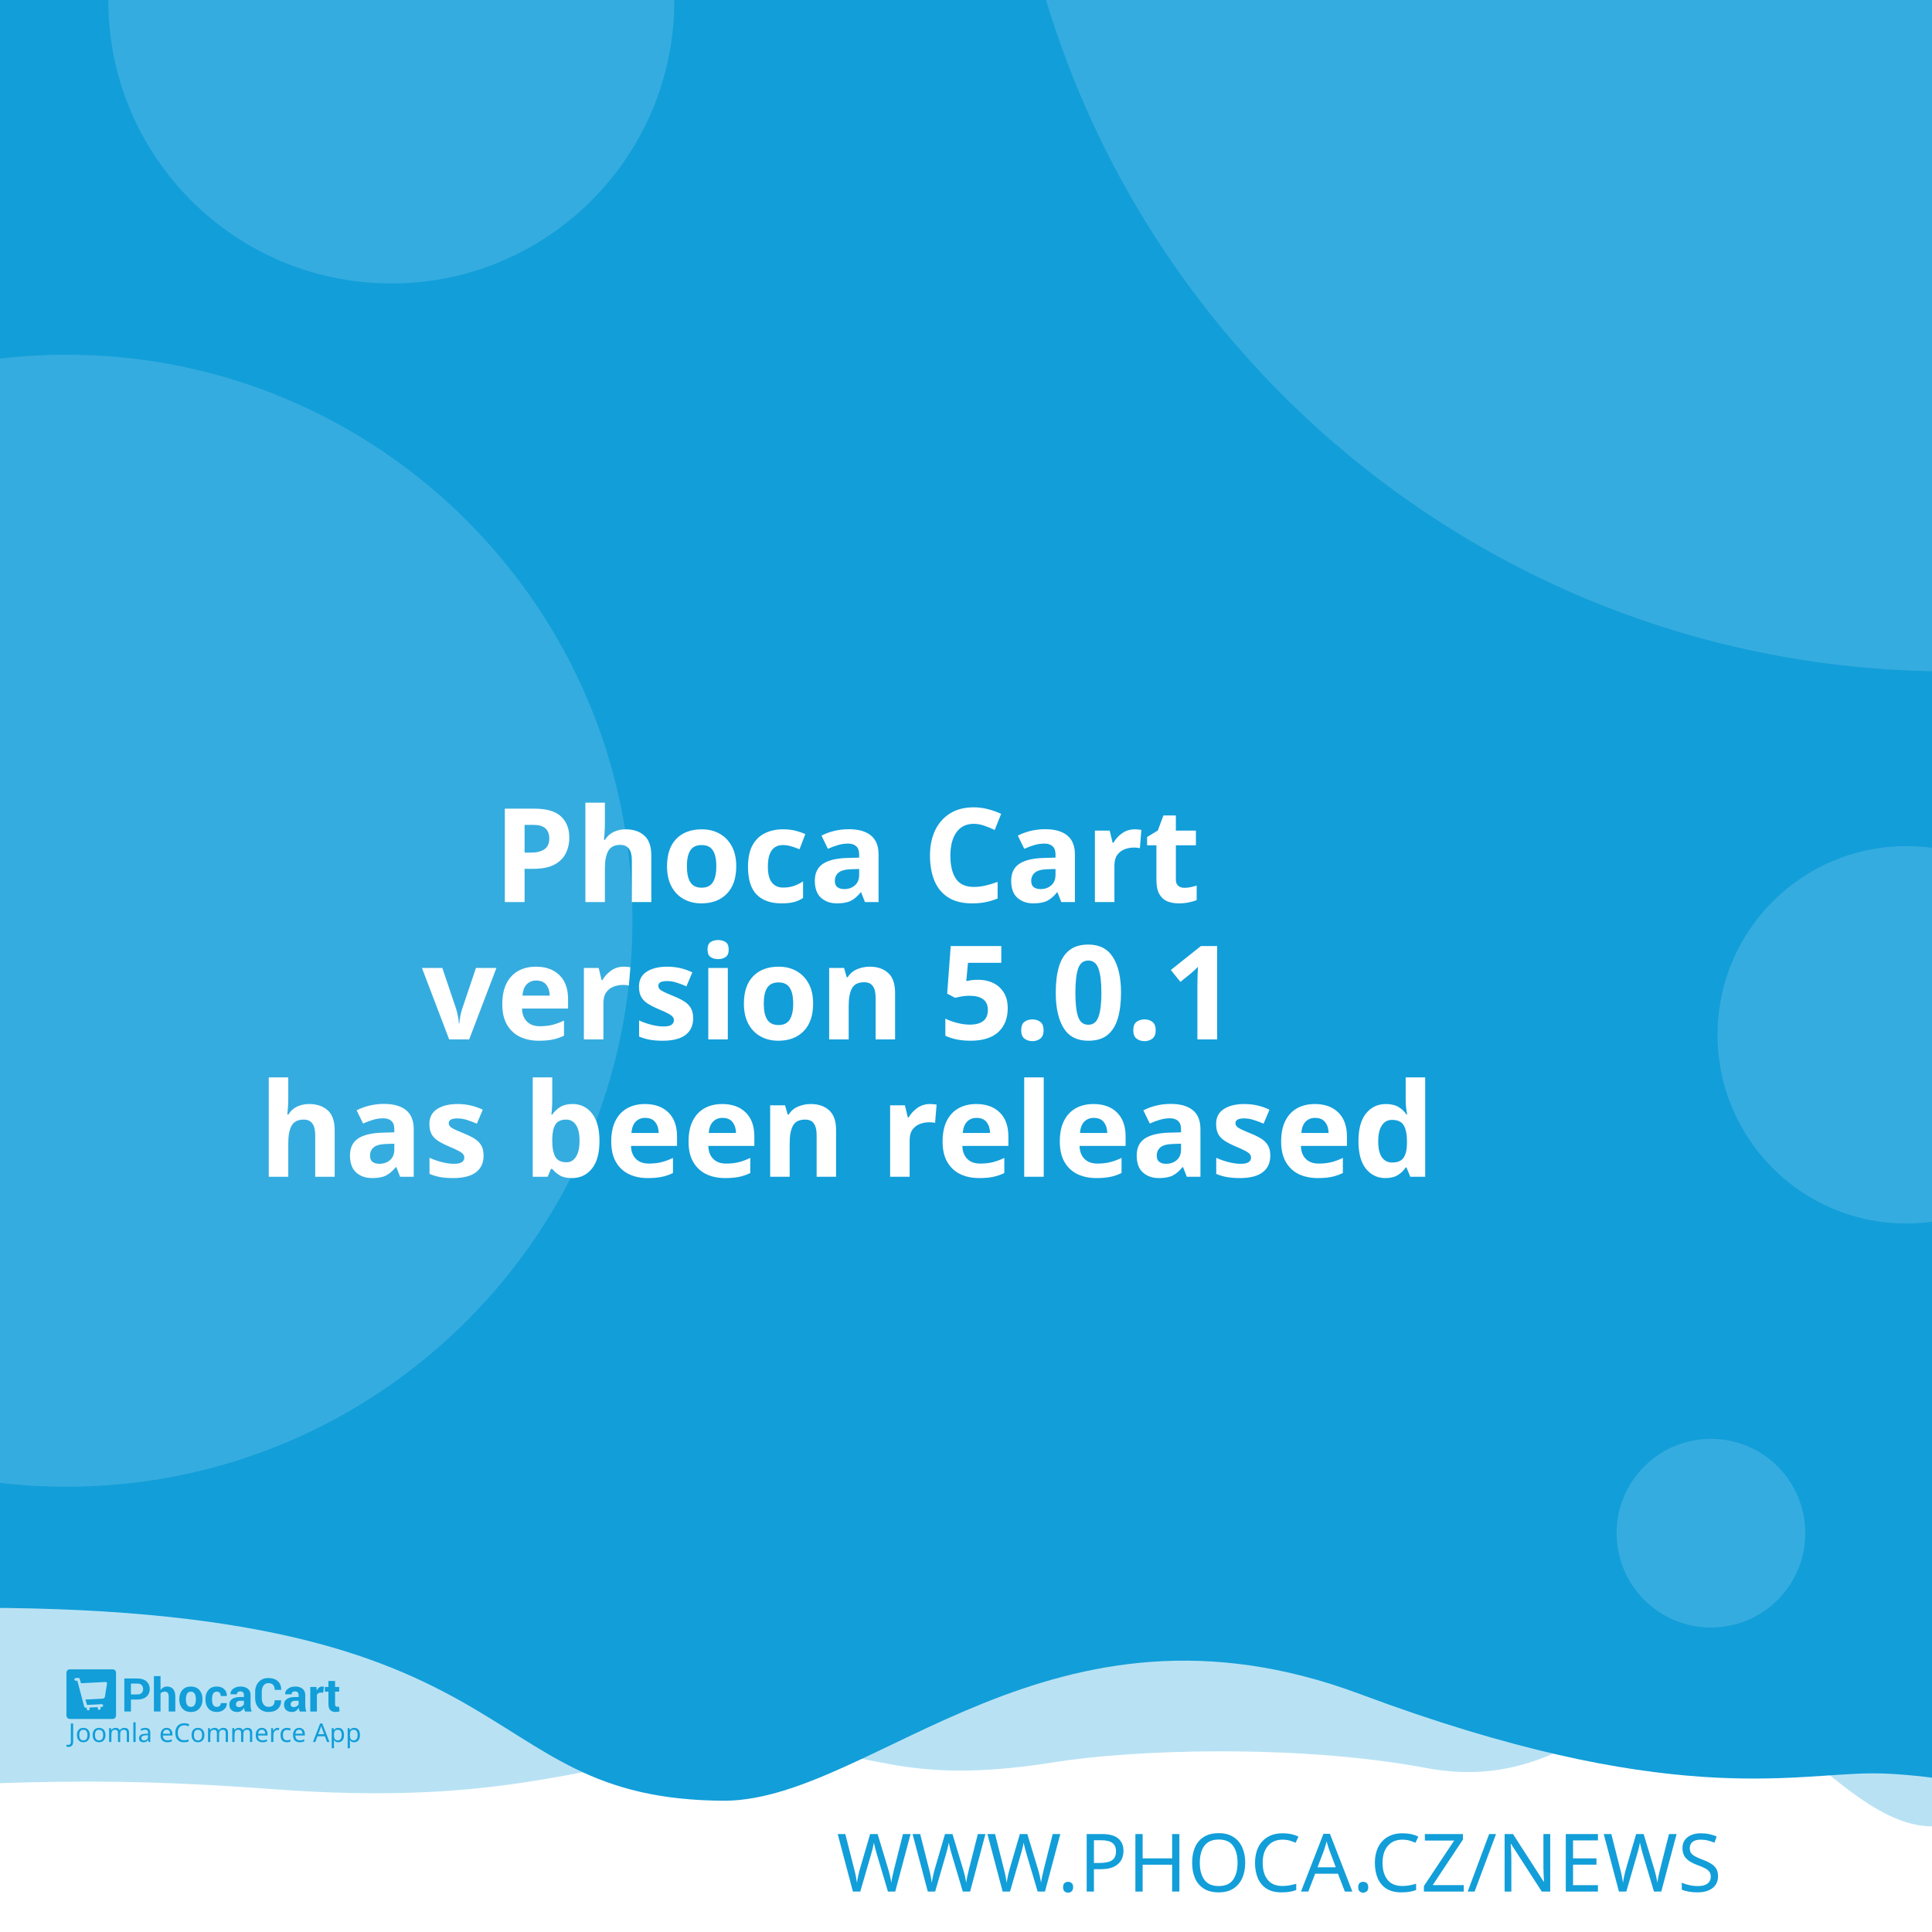
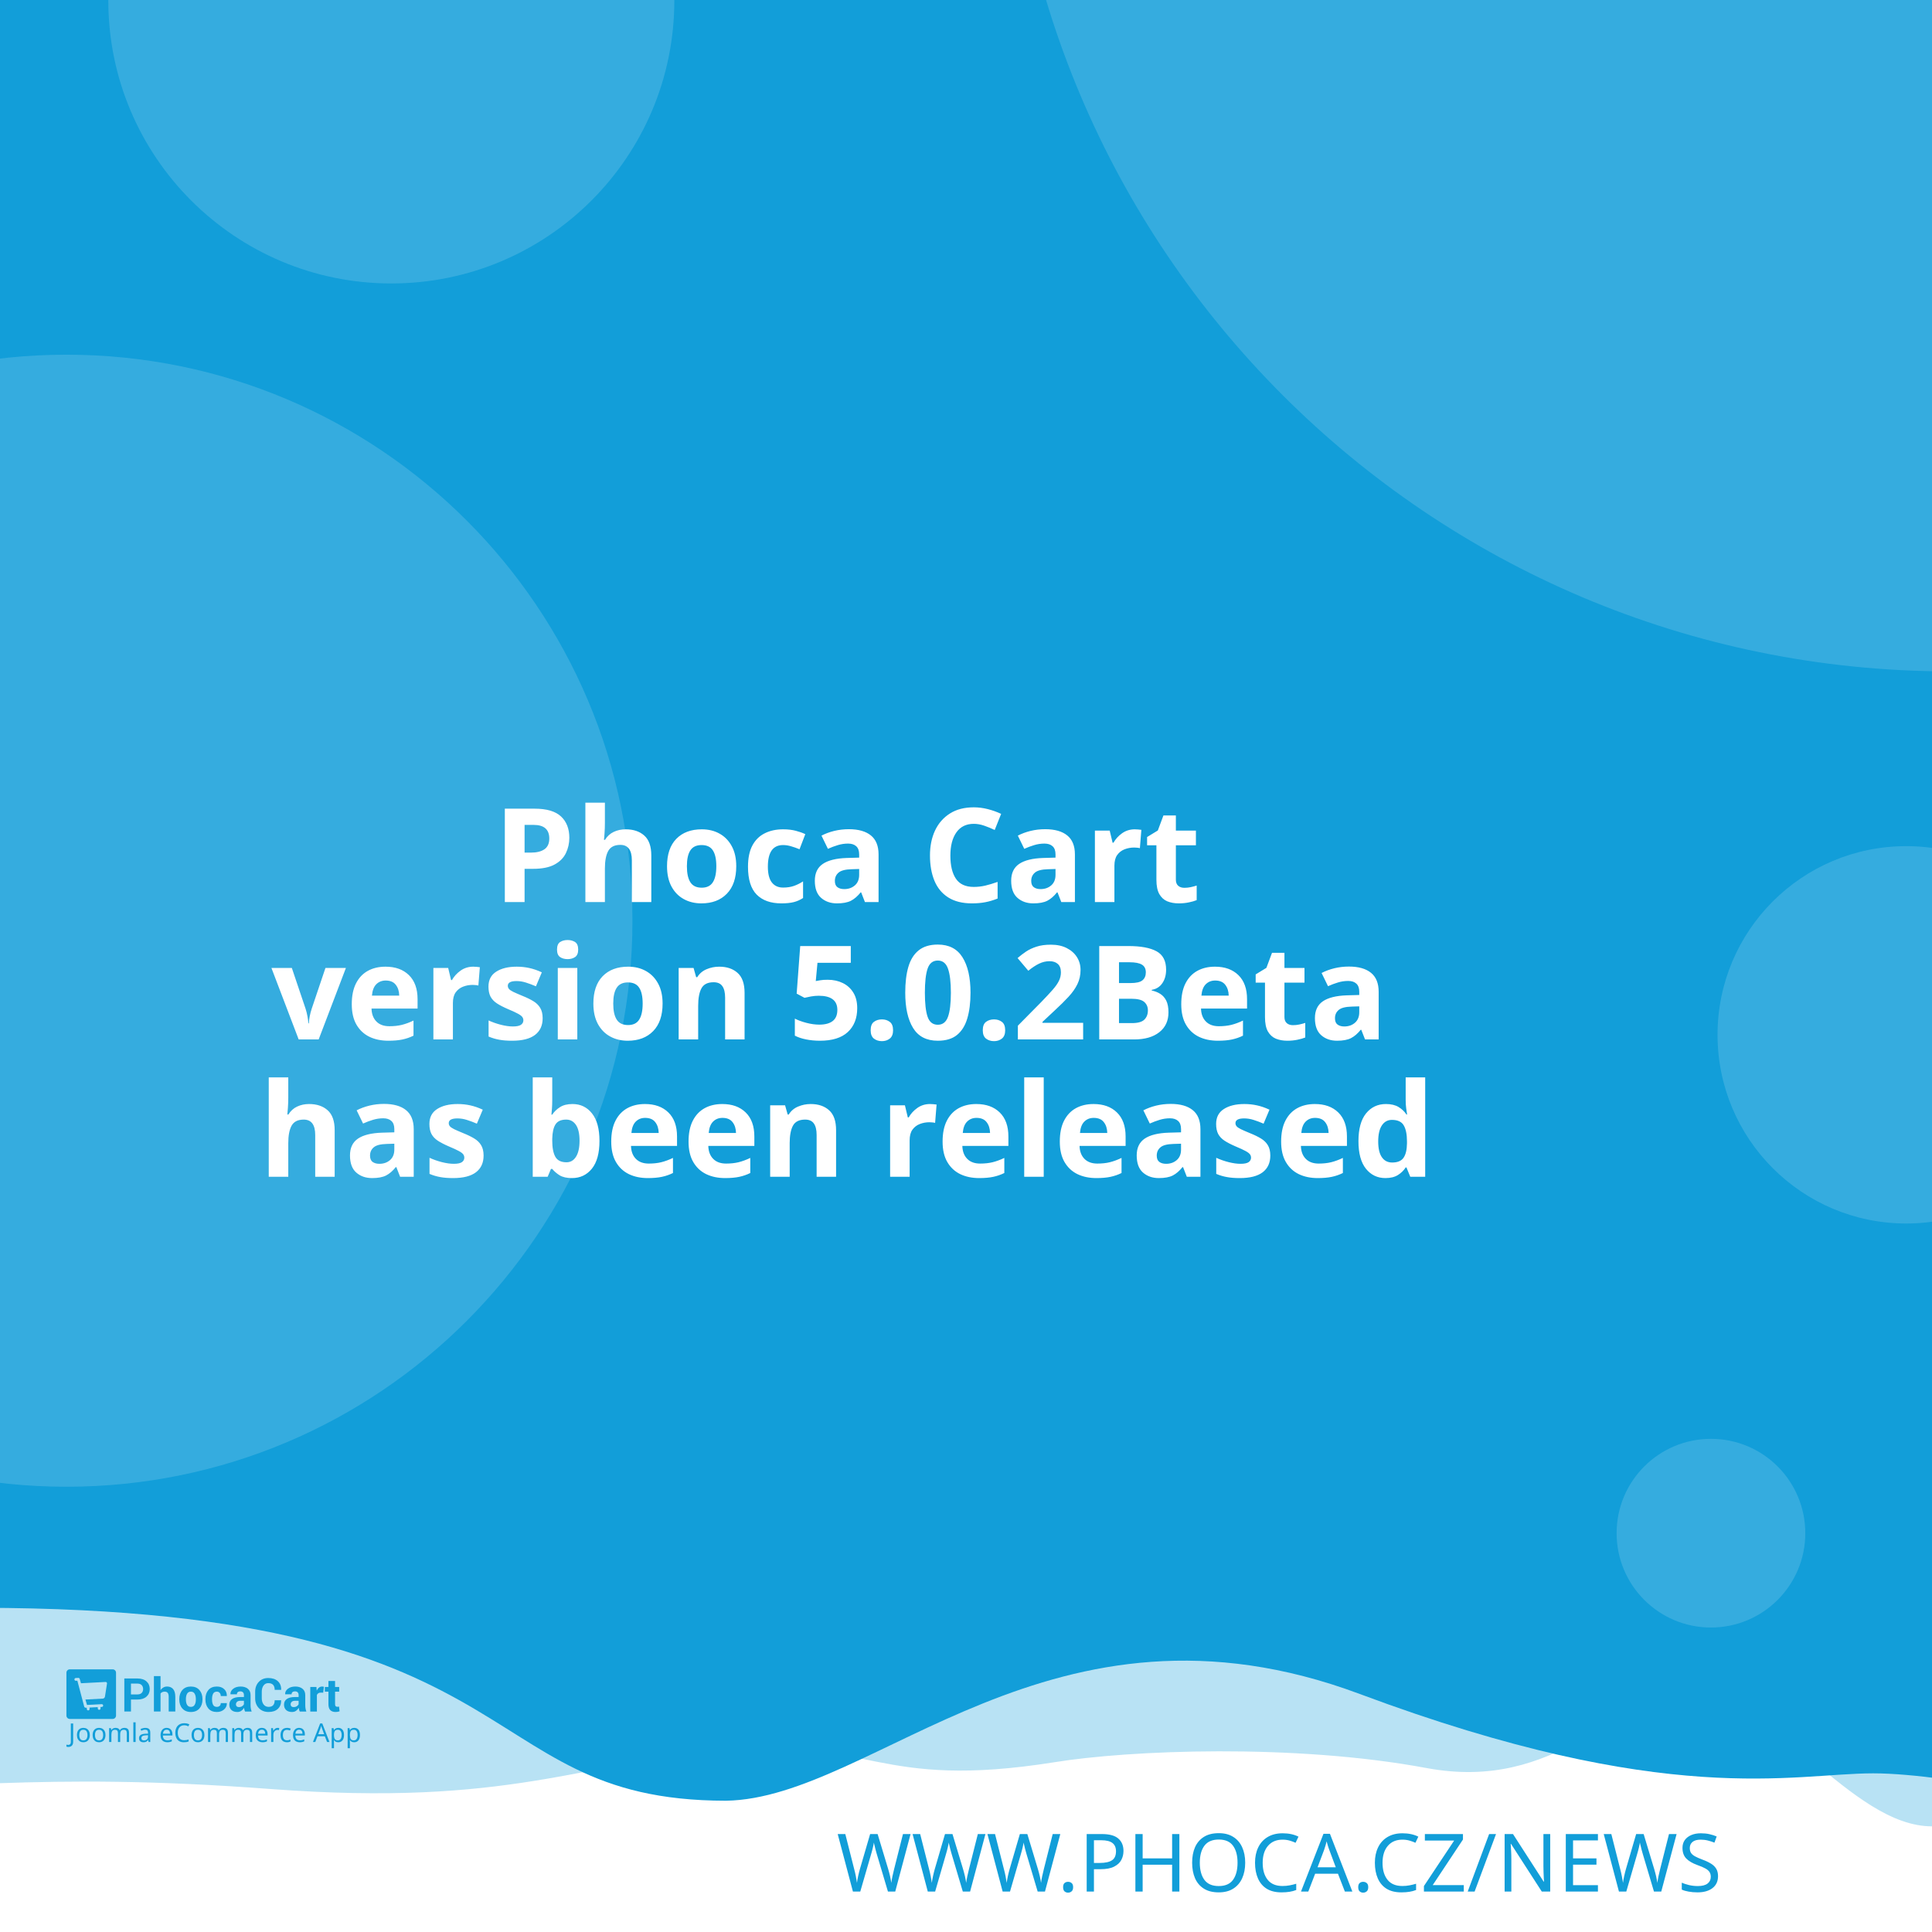
<svg xmlns="http://www.w3.org/2000/svg" width="512" height="512" viewBox="0 0 512 512" version="1.1" id="svg5">
  <defs id="defs2" />
  <g id="layer1">
    <path d="m -288.549,96.962 a 6.384,6.384 0 0 0 -6.384,6.384 v 81.087 a 6.384,6.384 0 0 0 6.384,6.384 h 81.083 a 6.384,6.384 0 0 0 6.384,-6.384 v -81.087 a 6.384,6.384 0 0 0 -6.384,-6.384 z m 16.084,16.188 c 0.591,-0.033 1.134,0.125 1.642,0.482 0.508,0.359 0.842,0.809 1.006,1.355 l 2.415,8.308 46.517,-2.44 c 0.829,-0.043 1.521,0.245 2.074,0.86 0.55,0.606 0.769,1.334 0.636,2.174 l -3.898,24.937 c -0.138,0.736 -0.57,1.497 -1.288,2.273 -0.719,0.787 -1.656,1.211 -2.797,1.272 l -32.861,1.721 3.038,10.253 27.775,-1.455 c 0.726,-0.04 1.351,0.178 1.887,0.648 0.523,0.483 0.803,1.086 0.844,1.812 0.038,0.726 -0.178,1.352 -0.648,1.887 -0.483,0.525 -1.086,0.806 -1.812,0.844 l -2.597,0.137 0.137,2.593 c 0.038,0.729 -0.178,1.356 -0.661,1.879 -0.472,0.535 -1.071,0.819 -1.8,0.856 -0.726,0.038 -1.353,-0.178 -1.879,-0.661 -0.535,-0.472 -0.814,-1.073 -0.852,-1.8 l -0.137,-2.593 -15.573,0.81 0.133,2.597 c 0.038,0.729 -0.176,1.356 -0.648,1.879 -0.483,0.535 -1.086,0.818 -1.812,0.856 -0.726,0.04 -1.352,-0.178 -1.887,-0.661 -0.525,-0.472 -0.806,-1.073 -0.844,-1.8 l -0.137,-2.597 -1.608,0.083 c -0.623,0.033 -1.193,-0.112 -1.721,-0.428 -0.515,-0.317 -0.883,-0.632 -1.11,-0.931 l -0.287,-0.507 -13.05,-49.343 -2.805,0.146 c -0.696,0.038 -1.312,-0.181 -1.858,-0.661 -0.545,-0.472 -0.835,-1.069 -0.873,-1.795 -0.038,-0.729 0.186,-1.353 0.682,-1.879 0.493,-0.535 1.083,-0.818 1.779,-0.856 z" style="fill:#ffffff;stroke-width:1;paint-order:stroke fill markers" id="path400" />
    <rect style="opacity:1;fill:#ffffff;stroke-width:5;stroke-linejoin:round;paint-order:stroke fill markers" id="rect723" width="512" height="512" x="0" y="0" />
    <path id="rect4460" style="opacity:0.3;fill:#129ed9;fill-opacity:1;stroke-width:5;stroke-linejoin:round;paint-order:stroke fill markers" d="M -256,4 H 768 v 480 c 0,0 -42.667,-10 -64,-10 -21.333,0 -42.408,10 -64,10 -21.592,0 -42.667,-10 -64,-10 -21.333,0 -42.408,10 -64,10 -21.592,0 -41.887,-34.701 -63.221,-34.701 -21.333,0 -35.645,25.795 -70.761,19.246 -35.116,-6.549 -78.862,-4.741 -98.515,-1.547 -47.289,7.533 -49.247,-6.724 -87.369,-3.311 -38.122,3.413 -56.921,15.193 -120.307,10.429 -63.387,-4.764 -84.091,0.698 -135.827,-0.116 -21.333,0 -42.408,10 -64,10 -21.592,0 -42.667,-10 -64,-10 -21.333,0 -64,10 -64,10 z" />
    <path id="rect4460-5" style="fill:#129ed9;fill-opacity:1;stroke-width:5;stroke-linejoin:round;paint-order:stroke fill markers" d="M -316,4.9999998e-7 H 708 V 480 c 0,0 -42.667,-10 -64,-10 -21.333,0 -42.408,10 -64,10 -21.592,0 -62.256,-10.048 -83.59,-10.048 -21.333,0 -54.449,9.448 -136.059,-21.03 -81.61,-30.478 -128.583,27.669 -167.971,28.291 -70.795,-0.042 -47.303,-54.288 -212.561,-50.983 C -185.439,429.534 -38.408,480 -60,480 c -21.592,0 -42.667,-10 -64,-10 -21.333,0 -42.408,10 -64,10 -21.592,0 -42.667,-10 -64,-10 -21.333,0 -64,10 -64,10 z" />
    <text xml:space="preserve" style="font-style:normal;font-weight:normal;font-size:21.333px;line-height:1.25;font-family:sans-serif;fill:#129ed9;fill-opacity:1;stroke:none" x="484.042" y="501.277" id="text2910-3-7">
      <tspan id="tspan2908-6-5" x="484.042" y="501.277" style="font-style:normal;font-variant:normal;font-weight:300;font-stretch:normal;font-size:21.333px;font-family:Montserrat;-inkscape-font-specification:'Montserrat Light';text-align:end;text-anchor:end;fill:#129ed9;fill-opacity:1">WWW.PHOCA.CZ/NEWS</tspan>
    </text>
    <text xml:space="preserve" style="font-style:normal;font-variant:normal;font-weight:600;font-stretch:normal;font-size:34.667px;line-height:1.05;font-family:Rubik;-inkscape-font-specification:'Rubik Semi-Bold';fill:#ffffff;fill-opacity:1;stroke:none" x="256" y="165" id="text11252">
      <tspan x="256" y="165" id="tspan403" style="text-align:center;text-anchor:middle" />
      <tspan x="256" y="202.659" style="font-size:34.667px;text-align:center;text-anchor:middle" id="tspan442" />
      <tspan x="256" y="239.059" style="font-size:34.667px;text-align:center;text-anchor:middle" id="tspan444">Phoca Cart</tspan>
-       <tspan x="256" y="275.459" id="tspan1992" style="font-size:34.667px;text-align:center;text-anchor:middle">version 5.0.1
+       <tspan x="256" y="275.459" id="tspan1992" style="font-size:34.667px;text-align:center;text-anchor:middle">version 5.0.2Beta
</tspan>
      <tspan x="256" y="311.859" id="tspan2906" style="font-size:34.667px;text-align:center;text-anchor:middle">has been released</tspan>
      <tspan x="256" y="348.259" id="tspan1994" style="font-size:34.667px" />
    </text>
    <circle style="opacity:0.15;fill:#ffffff;fill-opacity:1;stroke-width:5;stroke-linejoin:round;paint-order:stroke fill markers" id="path8376" cx="516.67" cy="-72.081" r="250" />
    <circle style="opacity:0.15;fill:#ffffff;fill-opacity:1;stroke-width:5;stroke-linejoin:round;paint-order:stroke fill markers" id="path8376-9" cx="17.604" cy="244" r="150" />
    <circle style="opacity:0.15;fill:#ffffff;fill-opacity:1;stroke-width:5;stroke-linejoin:round;paint-order:stroke fill markers" id="path8376-6" cx="103.704" cy="0.117" r="75" />
    <circle style="opacity:0.15;fill:#ffffff;fill-opacity:1;stroke-width:5;stroke-linejoin:round;paint-order:stroke fill markers" id="path8376-6-2" cx="505.168" cy="274.238" r="50" />
    <g id="g8950" transform="matrix(0.298069,0,0,0.298069,107.3348,335.2596)" style="fill:#129ed9;fill-opacity:1;stroke-width:3.355">
      <g id="g895" transform="translate(-301.0409,359.4151)" style="fill:#129ed9;fill-opacity:1;stroke-width:3.355">
        <g transform="matrix(1.3333,0,0,-1.3333,-75.59,850.15)" fill="#ffffff" image-rendering="optimizeQuality" id="g280" style="clip-rule:evenodd;fill:#129ed9;fill-opacity:1;stroke-width:8.934;shape-rendering:geometricPrecision">
          <path d="m 99.728,617.49 v -7.994 h -4.423 v 22.031 h 8.784 c 2.532,0 4.527,-0.646 5.979,-1.937 1.452,-1.291 2.181,-2.99 2.181,-5.097 0,-2.107 -0.729,-3.801 -2.181,-5.082 -1.452,-1.281 -3.446,-1.921 -5.979,-1.921 z m 0,3.408 h 4.361 c 1.23,0 2.165,0.336 2.801,1.002 0.635,0.671 0.951,1.523 0.951,2.561 0,1.059 -0.315,1.932 -0.946,2.623 -0.63,0.687 -1.566,1.033 -2.806,1.033 H 99.728 Z" id="path262" style="fill:#129ed9;fill-opacity:1;stroke-width:3.355" />
          <path d="m 119.45,623.79 c 0.517,0.749 1.147,1.327 1.891,1.746 0.749,0.418 1.576,0.63 2.485,0.63 1.705,0 3.043,-0.568 4.02,-1.704 0.971,-1.131 1.457,-2.887 1.457,-5.252 v -9.714 h -4.418 v 9.76 c 0,1.276 -0.227,2.174 -0.677,2.706 -0.445,0.532 -1.116,0.795 -2.005,0.795 -0.605,0 -1.137,-0.108 -1.602,-0.325 -0.465,-0.217 -0.847,-0.522 -1.152,-0.919 v -12.017 h -4.418 v 23.611 h 4.418 z" id="path264" style="fill:#129ed9;fill-opacity:1;stroke-width:3.355" />
          <path d="m 131.96,617.83 c 0,2.438 0.682,4.436 2.046,5.996 1.359,1.554 3.25,2.334 5.663,2.334 2.418,0 4.315,-0.774 5.689,-2.329 1.375,-1.549 2.062,-3.553 2.062,-6.001 v -0.32 c 0,-2.458 -0.687,-4.462 -2.051,-6.011 -1.369,-1.544 -3.261,-2.319 -5.674,-2.319 -2.418,0 -4.315,0.775 -5.684,2.319 -1.364,1.549 -2.051,3.553 -2.051,6.011 z m 4.408,-0.31 c 0,-1.487 0.264,-2.68 0.785,-3.584 0.527,-0.899 1.375,-1.348 2.542,-1.348 1.142,0 1.979,0.454 2.506,1.358 0.532,0.904 0.796,2.097 0.796,3.574 v 0.315 c 0,1.446 -0.269,2.629 -0.801,3.542 -0.537,0.914 -1.38,1.374 -2.527,1.374 -1.142,0 -1.979,-0.46 -2.506,-1.379 -0.532,-0.919 -0.796,-2.102 -0.796,-3.537 z" id="path266" style="fill:#129ed9;fill-opacity:1;stroke-width:3.355" />
          <path d="m 157.01,612.59 c 0.79,0 1.421,0.227 1.891,0.682 0.475,0.454 0.713,1.064 0.713,1.828 h 4.015 l 0.041,-0.093 c 0.041,-1.653 -0.579,-3.037 -1.871,-4.152 -1.287,-1.116 -2.883,-1.673 -4.79,-1.673 -2.439,0 -4.325,0.769 -5.648,2.314 -1.318,1.544 -1.979,3.522 -1.979,5.944 v 0.449 c 0,2.412 0.656,4.395 1.974,5.944 1.317,1.554 3.198,2.329 5.638,2.329 2.02,0 3.648,-0.573 4.883,-1.725 1.235,-1.151 1.835,-2.664 1.793,-4.539 l -0.031,-0.088 h -4.026 c 0,0.842 -0.233,1.544 -0.698,2.107 -0.46,0.558 -1.101,0.837 -1.922,0.837 -1.168,0 -1.995,-0.454 -2.475,-1.358 -0.476,-0.904 -0.718,-2.071 -0.718,-3.496 v -0.454 c 0,-1.456 0.243,-2.628 0.718,-3.522 0.48,-0.888 1.312,-1.332 2.491,-1.332" id="path268" style="fill:#129ed9;fill-opacity:1;stroke-width:3.355" />
          <path d="m 175.8,609.49 c -0.165,0.372 -0.305,0.764 -0.419,1.183 -0.119,0.413 -0.202,0.837 -0.248,1.27 -0.455,-0.8 -1.054,-1.456 -1.798,-1.978 -0.739,-0.521 -1.628,-0.785 -2.656,-0.785 -1.715,0 -3.038,0.439 -3.963,1.322 -0.93,0.883 -1.395,2.086 -1.395,3.604 0,1.606 0.62,2.845 1.855,3.729 1.235,0.883 3.038,1.322 5.41,1.322 h 2.47 v 1.301 c 0,0.785 -0.207,1.394 -0.62,1.828 -0.413,0.434 -1.023,0.651 -1.834,0.651 -0.713,0 -1.266,-0.175 -1.653,-0.522 -0.393,-0.346 -0.584,-0.826 -0.584,-1.446 l -4.268,0.016 -0.016,0.093 c -0.072,1.379 0.527,2.572 1.798,3.579 1.271,1.002 2.946,1.503 5.013,1.503 1.958,0 3.545,-0.496 4.769,-1.492 1.22,-0.992 1.829,-2.406 1.829,-4.24 v -6.76 c 0,-0.769 0.062,-1.492 0.176,-2.164 0.119,-0.676 0.299,-1.348 0.553,-2.014 z m -4.046,2.943 c 0.78,0 1.468,0.191 2.077,0.574 0.605,0.382 1.013,0.826 1.225,1.332 v 2.308 h -2.47 c -0.935,0 -1.648,-0.232 -2.134,-0.702 -0.481,-0.47 -0.724,-1.033 -0.724,-1.699 0,-0.542 0.181,-0.981 0.542,-1.312 0.367,-0.336 0.858,-0.501 1.483,-0.501" id="path270" style="fill:#129ed9;fill-opacity:1;stroke-width:3.355" />
          <path d="m 199.84,617.01 0.031,-0.088 c 0.041,-2.37 -0.682,-4.25 -2.17,-5.645 -1.488,-1.394 -3.555,-2.091 -6.201,-2.091 -2.656,0 -4.811,0.852 -6.464,2.556 -1.653,1.704 -2.486,3.894 -2.486,6.579 v 4.369 c 0,2.67 0.812,4.86 2.424,6.574 1.617,1.715 3.715,2.572 6.299,2.572 2.723,0 4.852,-0.697 6.386,-2.097 1.535,-1.399 2.284,-3.305 2.243,-5.717 l -0.031,-0.088 h -4.299 c 0,1.451 -0.346,2.561 -1.044,3.336 -0.698,0.769 -1.783,1.157 -3.255,1.157 -1.323,0 -2.372,-0.537 -3.147,-1.606 -0.78,-1.074 -1.168,-2.438 -1.168,-4.1 v -4.39 c 0,-1.683 0.408,-3.057 1.225,-4.131 0.822,-1.069 1.922,-1.606 3.317,-1.606 1.38,0 2.403,0.372 3.064,1.11 0.661,0.744 0.992,1.844 0.992,3.305 z" id="path272" style="fill:#129ed9;fill-opacity:1;stroke-width:3.355" />
          <path d="m 212.27,609.49 c -0.165,0.372 -0.305,0.764 -0.419,1.183 -0.119,0.413 -0.202,0.837 -0.248,1.27 -0.455,-0.8 -1.054,-1.456 -1.798,-1.978 -0.739,-0.521 -1.628,-0.785 -2.656,-0.785 -1.716,0 -3.038,0.439 -3.963,1.322 -0.93,0.883 -1.395,2.086 -1.395,3.604 0,1.606 0.62,2.845 1.855,3.729 1.235,0.883 3.039,1.322 5.41,1.322 h 2.47 v 1.301 c 0,0.785 -0.207,1.394 -0.62,1.828 -0.413,0.434 -1.023,0.651 -1.834,0.651 -0.713,0 -1.266,-0.175 -1.654,-0.522 -0.393,-0.346 -0.584,-0.826 -0.584,-1.446 l -4.268,0.016 -0.016,0.093 c -0.072,1.379 0.527,2.572 1.798,3.579 1.271,1.002 2.945,1.503 5.013,1.503 1.958,0 3.545,-0.496 4.769,-1.492 1.22,-0.992 1.829,-2.406 1.829,-4.24 v -6.76 c 0,-0.769 0.062,-1.492 0.176,-2.164 0.119,-0.676 0.3,-1.348 0.553,-2.014 z m -4.046,2.943 c 0.78,0 1.468,0.191 2.077,0.574 0.605,0.382 1.013,0.826 1.224,1.332 v 2.308 h -2.47 c -0.935,0 -1.649,-0.232 -2.134,-0.702 -0.481,-0.47 -0.723,-1.033 -0.723,-1.699 0,-0.542 0.181,-0.981 0.542,-1.312 0.367,-0.336 0.858,-0.501 1.483,-0.501" id="path274" style="fill:#129ed9;fill-opacity:1;stroke-width:3.355" />
          <path d="m 227.92,622.06 -1.617,0.046 c -0.656,0 -1.199,-0.134 -1.623,-0.408 -0.423,-0.274 -0.744,-0.656 -0.966,-1.152 v -11.052 h -4.408 v 16.36 h 4.103 l 0.196,-2.422 c 0.382,0.857 0.883,1.528 1.494,2.009 0.61,0.48 1.312,0.723 2.108,0.723 0.223,0 0.429,-0.015 0.615,-0.052 0.186,-0.036 0.377,-0.077 0.568,-0.129 z" id="path276" style="fill:#129ed9;fill-opacity:1;stroke-width:3.355" />
          <path d="m 235.83,629.86 v -4.007 h 2.754 v -3.099 H 235.83 v -8.33 c 0,-0.635 0.129,-1.09 0.393,-1.363 0.263,-0.274 0.615,-0.408 1.059,-0.408 0.232,0 0.434,0.01 0.599,0.036 0.166,0.026 0.362,0.072 0.579,0.129 l 0.383,-3.181 c -0.445,-0.155 -0.878,-0.268 -1.302,-0.341 -0.424,-0.078 -0.884,-0.114 -1.38,-0.114 -1.524,0 -2.697,0.418 -3.519,1.255 -0.822,0.837 -1.235,2.159 -1.235,3.977 v 8.34 h -2.392 v 3.099 h 2.392 v 4.007 z" id="path278" style="fill:#129ed9;fill-opacity:1;stroke-width:3.355" />
        </g>
        <g fill="#ffffff" fill-rule="evenodd" image-rendering="optimizeQuality" stroke-width="1.934" aria-label="Joomla eCommerce App" id="g318" style="clip-rule:evenodd;fill:#129ed9;fill-opacity:1;shape-rendering:geometricPrecision">
          <path d="M 1.704,69 Q 1.151,69 0.736,68.908 0.321,68.839 -0.002,68.7 v -1.752 q 0.369,0.092 0.784,0.161 0.415,0.069 0.876,0.069 0.576,0 1.083,-0.231 0.53,-0.231 0.853,-0.807 0.323,-0.576 0.323,-1.614 v -16.368 h 2.075 v 16.206 q 0,2.374 -1.176,3.504 -1.176,1.13 -3.112,1.13 z" id="path282" style="fill:#129ed9;fill-opacity:1;stroke-width:1.934" />
          <path d="m 20.792,58.419 q 0,3.066 -1.568,4.749 -1.545,1.683 -4.196,1.683 -1.637,0 -2.928,-0.738 -1.268,-0.761 -2.006,-2.19 -0.738,-1.452 -0.738,-3.504 0,-3.066 1.545,-4.726 1.545,-1.66 4.196,-1.66 1.683,0 2.951,0.761 1.291,0.738 2.006,2.167 0.738,1.406 0.738,3.458 z m -9.336,0 q 0,2.19 0.853,3.481 0.876,1.268 2.766,1.268 1.867,0 2.743,-1.268 0.876,-1.291 0.876,-3.481 0,-2.19 -0.876,-3.435 -0.876,-1.245 -2.766,-1.245 -1.89,0 -2.743,1.245 -0.853,1.245 -0.853,3.435 z" id="path284" style="fill:#129ed9;fill-opacity:1;stroke-width:1.934" />
          <path d="m 34.739,58.419 q 0,3.066 -1.568,4.749 -1.545,1.683 -4.196,1.683 -1.637,0 -2.928,-0.738 -1.268,-0.761 -2.006,-2.19 -0.738,-1.452 -0.738,-3.504 0,-3.066 1.545,-4.726 1.545,-1.66 4.196,-1.66 1.683,0 2.951,0.761 1.291,0.738 2.006,2.167 0.738,1.406 0.738,3.458 z m -9.336,0 q 0,2.19 0.853,3.481 0.876,1.268 2.766,1.268 1.867,0 2.743,-1.268 0.876,-1.291 0.876,-3.481 0,-2.19 -0.876,-3.435 -0.876,-1.245 -2.766,-1.245 -1.89,0 -2.743,1.245 -0.853,1.245 -0.853,3.435 z" id="path286" style="fill:#129ed9;fill-opacity:1;stroke-width:1.934" />
          <path d="m 51.499,52.033 q 2.098,0 3.135,1.083 1.037,1.06 1.037,3.458 V 64.62 H 53.666 v -7.953 q 0,-2.928 -2.513,-2.928 -1.798,0 -2.582,1.037 -0.761,1.037 -0.761,3.02 V 64.62 h -2.006 v -7.953 q 0,-2.928 -2.536,-2.928 -1.867,0 -2.582,1.153 -0.715,1.153 -0.715,3.32 v 6.409 h -2.029 v -12.356 h 1.637 l 0.3,1.683 h 0.115 q 0.576,-0.968 1.545,-1.429 0.991,-0.484 2.098,-0.484 2.905,0 3.781,2.075 h 0.115 q 0.622,-1.06 1.683,-1.568 1.083,-0.507 2.282,-0.507 z" id="path288" style="fill:#129ed9;fill-opacity:1;stroke-width:1.934" />
          <path d="M 61.527,64.62 H 59.498 V 47.1 h 2.029 z" id="path290" style="fill:#129ed9;fill-opacity:1;stroke-width:1.934" />
          <path d="m 70.126,52.056 q 2.259,0 3.343,0.991 1.083,0.991 1.083,3.158 v 8.414 h -1.475 l -0.392,-1.752 h -0.092 q -0.807,1.014 -1.706,1.498 -0.876,0.484 -2.444,0.484 -1.683,0 -2.789,-0.876 -1.107,-0.899 -1.107,-2.789 0,-1.844 1.452,-2.836 1.452,-1.014 4.472,-1.107 l 2.098,-0.069 v -0.738 q 0,-1.545 -0.669,-2.144 -0.669,-0.599 -1.89,-0.599 -0.968,0 -1.844,0.3 -0.876,0.277 -1.637,0.645 l -0.622,-1.522 q 0.807,-0.438 1.913,-0.738 1.107,-0.323 2.305,-0.323 z m 0.599,6.593 q -2.305,0.092 -3.204,0.738 -0.876,0.645 -0.876,1.821 0,1.037 0.622,1.522 0.645,0.484 1.637,0.484 1.568,0 2.605,-0.853 1.037,-0.876 1.037,-2.674 v -1.107 z" id="path292" style="fill:#129ed9;fill-opacity:1;stroke-width:1.934" />
          <path d="m 89.144,52.033 q 1.591,0 2.72,0.692 1.153,0.692 1.752,1.96 0.622,1.245 0.622,2.928 v 1.222 h -8.46 q 0.046,2.098 1.06,3.204 1.037,1.083 2.882,1.083 1.176,0 2.075,-0.207 0.922,-0.231 1.89,-0.645 v 1.775 q -0.945,0.415 -1.867,0.599 -0.922,0.207 -2.19,0.207 -1.752,0 -3.112,-0.715 -1.337,-0.715 -2.098,-2.121 -0.738,-1.429 -0.738,-3.481 0,-2.029 0.669,-3.481 0.692,-1.452 1.913,-2.236 1.245,-0.784 2.882,-0.784 z m -0.023,1.66 q -1.452,0 -2.305,0.945 -0.83,0.922 -0.991,2.582 h 6.293 q -0.023,-1.568 -0.738,-2.536 -0.715,-0.991 -2.259,-0.991 z" id="path294" style="fill:#129ed9;fill-opacity:1;stroke-width:1.934" />
          <path d="m 104.71,49.751 q -2.651,0 -4.173,1.775 -1.522,1.775 -1.522,4.864 0,3.066 1.406,4.864 1.429,1.775 4.265,1.775 1.083,0 2.052,-0.184 0.968,-0.184 1.89,-0.461 v 1.798 q -0.922,0.346 -1.913,0.507 -0.968,0.161 -2.328,0.161 -2.513,0 -4.196,-1.037 -1.683,-1.037 -2.536,-2.951 -0.83,-1.913 -0.83,-4.495 0,-2.49 0.899,-4.38 0.922,-1.913 2.697,-2.974 1.775,-1.083 4.311,-1.083 2.605,0 4.541,0.968 l -0.83,1.752 q -0.761,-0.346 -1.706,-0.622 -0.922,-0.277 -2.029,-0.277 z" id="path296" style="fill:#129ed9;fill-opacity:1;stroke-width:1.934" />
          <path d="m 122.69,58.419 q 0,3.066 -1.568,4.749 -1.545,1.683 -4.196,1.683 -1.637,0 -2.928,-0.738 -1.268,-0.761 -2.006,-2.19 -0.738,-1.452 -0.738,-3.504 0,-3.066 1.545,-4.726 1.545,-1.66 4.196,-1.66 1.683,0 2.951,0.761 1.291,0.738 2.006,2.167 0.738,1.406 0.738,3.458 z m -9.336,0 q 0,2.19 0.853,3.481 0.876,1.268 2.766,1.268 1.867,0 2.743,-1.268 0.876,-1.291 0.876,-3.481 0,-2.19 -0.876,-3.435 -0.876,-1.245 -2.766,-1.245 -1.89,0 -2.743,1.245 -0.853,1.245 -0.853,3.435 z" id="path298" style="fill:#129ed9;fill-opacity:1;stroke-width:1.934" />
          <path d="m 139.45,52.033 q 2.098,0 3.135,1.083 1.037,1.06 1.037,3.458 V 64.62 h -2.006 v -7.953 q 0,-2.928 -2.513,-2.928 -1.798,0 -2.582,1.037 -0.761,1.037 -0.761,3.02 V 64.62 h -2.006 v -7.953 q 0,-2.928 -2.536,-2.928 -1.867,0 -2.582,1.153 -0.715,1.153 -0.715,3.32 v 6.409 h -2.029 v -12.356 h 1.637 l 0.3,1.683 h 0.115 q 0.576,-0.968 1.545,-1.429 0.991,-0.484 2.098,-0.484 2.905,0 3.781,2.075 h 0.115 q 0.622,-1.06 1.683,-1.568 1.083,-0.507 2.282,-0.507 z" id="path300" style="fill:#129ed9;fill-opacity:1;stroke-width:1.934" />
          <path d="m 161,52.033 q 2.098,0 3.135,1.083 1.037,1.06 1.037,3.458 V 64.62 h -2.006 v -7.953 q 0,-2.928 -2.513,-2.928 -1.798,0 -2.582,1.037 -0.761,1.037 -0.761,3.02 V 64.62 h -2.006 v -7.953 q 0,-2.928 -2.536,-2.928 -1.867,0 -2.582,1.153 -0.715,1.153 -0.715,3.32 v 6.409 h -2.029 v -12.356 h 1.637 l 0.3,1.683 h 0.115 q 0.576,-0.968 1.545,-1.429 0.991,-0.484 2.098,-0.484 2.905,0 3.781,2.075 h 0.115 q 0.622,-1.06 1.683,-1.568 1.083,-0.507 2.282,-0.507 z" id="path302" style="fill:#129ed9;fill-opacity:1;stroke-width:1.934" />
          <path d="m 173.77,52.033 q 1.591,0 2.72,0.692 1.153,0.692 1.752,1.96 0.622,1.245 0.622,2.928 v 1.222 h -8.46 q 0.046,2.098 1.06,3.204 1.037,1.083 2.882,1.083 1.176,0 2.075,-0.207 0.922,-0.231 1.89,-0.645 v 1.775 q -0.945,0.415 -1.867,0.599 -0.922,0.207 -2.19,0.207 -1.752,0 -3.112,-0.715 -1.337,-0.715 -2.098,-2.121 -0.738,-1.429 -0.738,-3.481 0,-2.029 0.669,-3.481 0.692,-1.452 1.913,-2.236 1.245,-0.784 2.882,-0.784 z m -0.023,1.66 q -1.452,0 -2.305,0.945 -0.83,0.922 -0.991,2.582 h 6.293 q -0.023,-1.568 -0.738,-2.536 -0.715,-0.991 -2.259,-0.991 z" id="path304" style="fill:#129ed9;fill-opacity:1;stroke-width:1.934" />
          <path d="m 187.76,52.033 q 0.346,0 0.738,0.046 0.415,0.023 0.715,0.092 l -0.254,1.867 q -0.3,-0.069 -0.669,-0.115 -0.346,-0.046 -0.669,-0.046 -0.945,0 -1.775,0.53 -0.83,0.507 -1.337,1.452 -0.484,0.922 -0.484,2.167 v 6.593 h -2.029 v -12.356 h 1.66 l 0.231,2.259 h 0.092 q 0.599,-1.014 1.545,-1.752 0.945,-0.738 2.236,-0.738 z" id="path306" style="fill:#129ed9;fill-opacity:1;stroke-width:1.934" />
          <path d="m 196.02,64.851 q -1.637,0 -2.928,-0.669 -1.268,-0.669 -2.006,-2.075 -0.715,-1.406 -0.715,-3.596 0,-2.282 0.761,-3.712 0.761,-1.429 2.052,-2.098 1.314,-0.669 2.974,-0.669 0.945,0 1.821,0.207 0.876,0.184 1.429,0.461 l -0.622,1.683 q -0.553,-0.207 -1.291,-0.392 -0.738,-0.184 -1.383,-0.184 -3.642,0 -3.642,4.68 0,2.236 0.876,3.435 0.899,1.176 2.651,1.176 1.014,0 1.775,-0.207 0.784,-0.207 1.429,-0.507 v 1.798 q -0.622,0.323 -1.383,0.484 -0.738,0.184 -1.798,0.184 z" id="path308" style="fill:#129ed9;fill-opacity:1;stroke-width:1.934" />
          <path d="m 206.9,52.033 q 1.591,0 2.72,0.692 1.153,0.692 1.752,1.96 0.622,1.245 0.622,2.928 v 1.222 h -8.46 q 0.046,2.098 1.06,3.204 1.037,1.083 2.882,1.083 1.176,0 2.075,-0.207 0.922,-0.231 1.89,-0.645 v 1.775 q -0.945,0.415 -1.867,0.599 -0.922,0.207 -2.19,0.207 -1.752,0 -3.112,-0.715 -1.337,-0.715 -2.098,-2.121 -0.738,-1.429 -0.738,-3.481 0,-2.029 0.669,-3.481 0.692,-1.452 1.913,-2.236 1.245,-0.784 2.882,-0.784 z m -0.023,1.66 q -1.452,0 -2.305,0.945 -0.83,0.922 -0.991,2.582 h 6.293 q -0.023,-1.568 -0.738,-2.536 -0.715,-0.991 -2.259,-0.991 z" id="path310" style="fill:#129ed9;fill-opacity:1;stroke-width:1.934" />
          <path d="m 231.73,64.62 -1.983,-5.095 h -6.524 l -1.96,5.095 h -2.098 l 6.432,-16.529 h 1.867 l 6.409,16.529 z m -4.449,-11.918 q -0.069,-0.184 -0.231,-0.669 -0.161,-0.484 -0.323,-0.991 -0.138,-0.53 -0.231,-0.807 -0.161,0.715 -0.369,1.406 -0.207,0.669 -0.346,1.06 l -1.867,4.979 h 5.21 z" id="path312" style="fill:#129ed9;fill-opacity:1;stroke-width:1.934" />
          <path d="m 241.73,52.033 q 2.282,0 3.665,1.591 1.406,1.591 1.406,4.795 0,3.158 -1.406,4.795 -1.383,1.637 -3.688,1.637 -1.429,0 -2.374,-0.53 -0.922,-0.553 -1.452,-1.268 h -0.138 q 0.046,0.392 0.092,0.991 0.046,0.599 0.046,1.037 v 5.072 h -2.029 v -17.889 h 1.66 l 0.277,1.683 h 0.092 q 0.553,-0.807 1.452,-1.36 0.899,-0.553 2.397,-0.553 z m -0.369,1.706 q -1.89,0 -2.674,1.06 -0.761,1.06 -0.807,3.227 v 0.392 q 0,2.282 0.738,3.527 0.761,1.222 2.789,1.222 1.13,0 1.844,-0.622 0.738,-0.622 1.083,-1.683 0.369,-1.083 0.369,-2.467 0,-2.121 -0.83,-3.389 -0.807,-1.268 -2.513,-1.268 z" id="path314" style="fill:#129ed9;fill-opacity:1;stroke-width:1.934" />
          <path d="m 255.91,52.033 q 2.282,0 3.665,1.591 1.406,1.591 1.406,4.795 0,3.158 -1.406,4.795 -1.383,1.637 -3.688,1.637 -1.429,0 -2.374,-0.53 -0.922,-0.553 -1.452,-1.268 h -0.138 q 0.046,0.392 0.092,0.991 0.046,0.599 0.046,1.037 v 5.072 h -2.029 v -17.889 h 1.66 l 0.277,1.683 h 0.092 q 0.553,-0.807 1.452,-1.36 0.899,-0.553 2.397,-0.553 z m -0.369,1.706 q -1.89,0 -2.674,1.06 -0.761,1.06 -0.807,3.227 v 0.392 q 0,2.282 0.738,3.527 0.761,1.222 2.789,1.222 1.13,0 1.844,-0.622 0.738,-0.622 1.083,-1.683 0.369,-1.083 0.369,-2.467 0,-2.121 -0.83,-3.389 -0.807,-1.268 -2.513,-1.268 z" id="path316" style="fill:#129ed9;fill-opacity:1;stroke-width:1.934" />
        </g>
        <path d="M 3,0 A 3,3 0 0 0 0,3 v 38.107 a 3,3 0 0 0 3,3 h 38.105 a 3,3 0 0 0 3,-3 V 3 a 3,3 0 0 0 -3,-3 z m 7.559,7.607 c 0.278,-0.015 0.533,0.059 0.771,0.227 0.239,0.169 0.396,0.38 0.473,0.637 l 1.135,3.904 21.861,-1.147 c 0.39,-0.02 0.715,0.115 0.975,0.404 0.259,0.285 0.361,0.627 0.299,1.022 l -1.832,11.719 c -0.065,0.346 -0.268,0.703 -0.605,1.068 -0.338,0.37 -0.778,0.569 -1.315,0.598 l -15.443,0.809 1.428,4.818 13.053,-0.684 c 0.341,-0.019 0.635,0.084 0.887,0.305 0.246,0.227 0.378,0.51 0.396,0.852 0.018,0.341 -0.084,0.635 -0.305,0.887 -0.227,0.247 -0.51,0.379 -0.852,0.396 l -1.221,0.064 0.064,1.219 c 0.018,0.343 -0.084,0.637 -0.311,0.883 -0.222,0.252 -0.503,0.385 -0.846,0.402 -0.341,0.018 -0.636,-0.084 -0.883,-0.311 -0.252,-0.222 -0.383,-0.504 -0.4,-0.846 l -0.064,-1.219 -7.318,0.381 0.062,1.221 c 0.018,0.343 -0.083,0.637 -0.305,0.883 -0.227,0.252 -0.51,0.384 -0.852,0.402 -0.341,0.019 -0.635,-0.084 -0.887,-0.311 -0.247,-0.222 -0.379,-0.504 -0.396,-0.846 l -0.064,-1.221 -0.756,0.039 c -0.293,0.015 -0.561,-0.052 -0.809,-0.201 -0.242,-0.149 -0.415,-0.297 -0.521,-0.438 l -0.135,-0.238 -6.133,-23.189 -1.318,0.068 C 8.066,10.184 7.776,10.082 7.52,9.856 7.263,9.634 7.127,9.354 7.11,9.012 7.092,8.67 7.197,8.377 7.43,8.13 7.661,7.878 7.939,7.745 8.266,7.727 Z" fill="#ffffff" style="fill:#129ed9;fill-opacity:1;stroke-width:8.934;paint-order:stroke fill markers" id="path334" />
      </g>
    </g>
    <circle style="opacity:0.15;fill:#ffffff;fill-opacity:1;stroke-width:5;stroke-linejoin:round;paint-order:stroke fill markers" id="path8376-6-2-1" cx="453.421" cy="406.309" r="25" />
  </g>
</svg>
